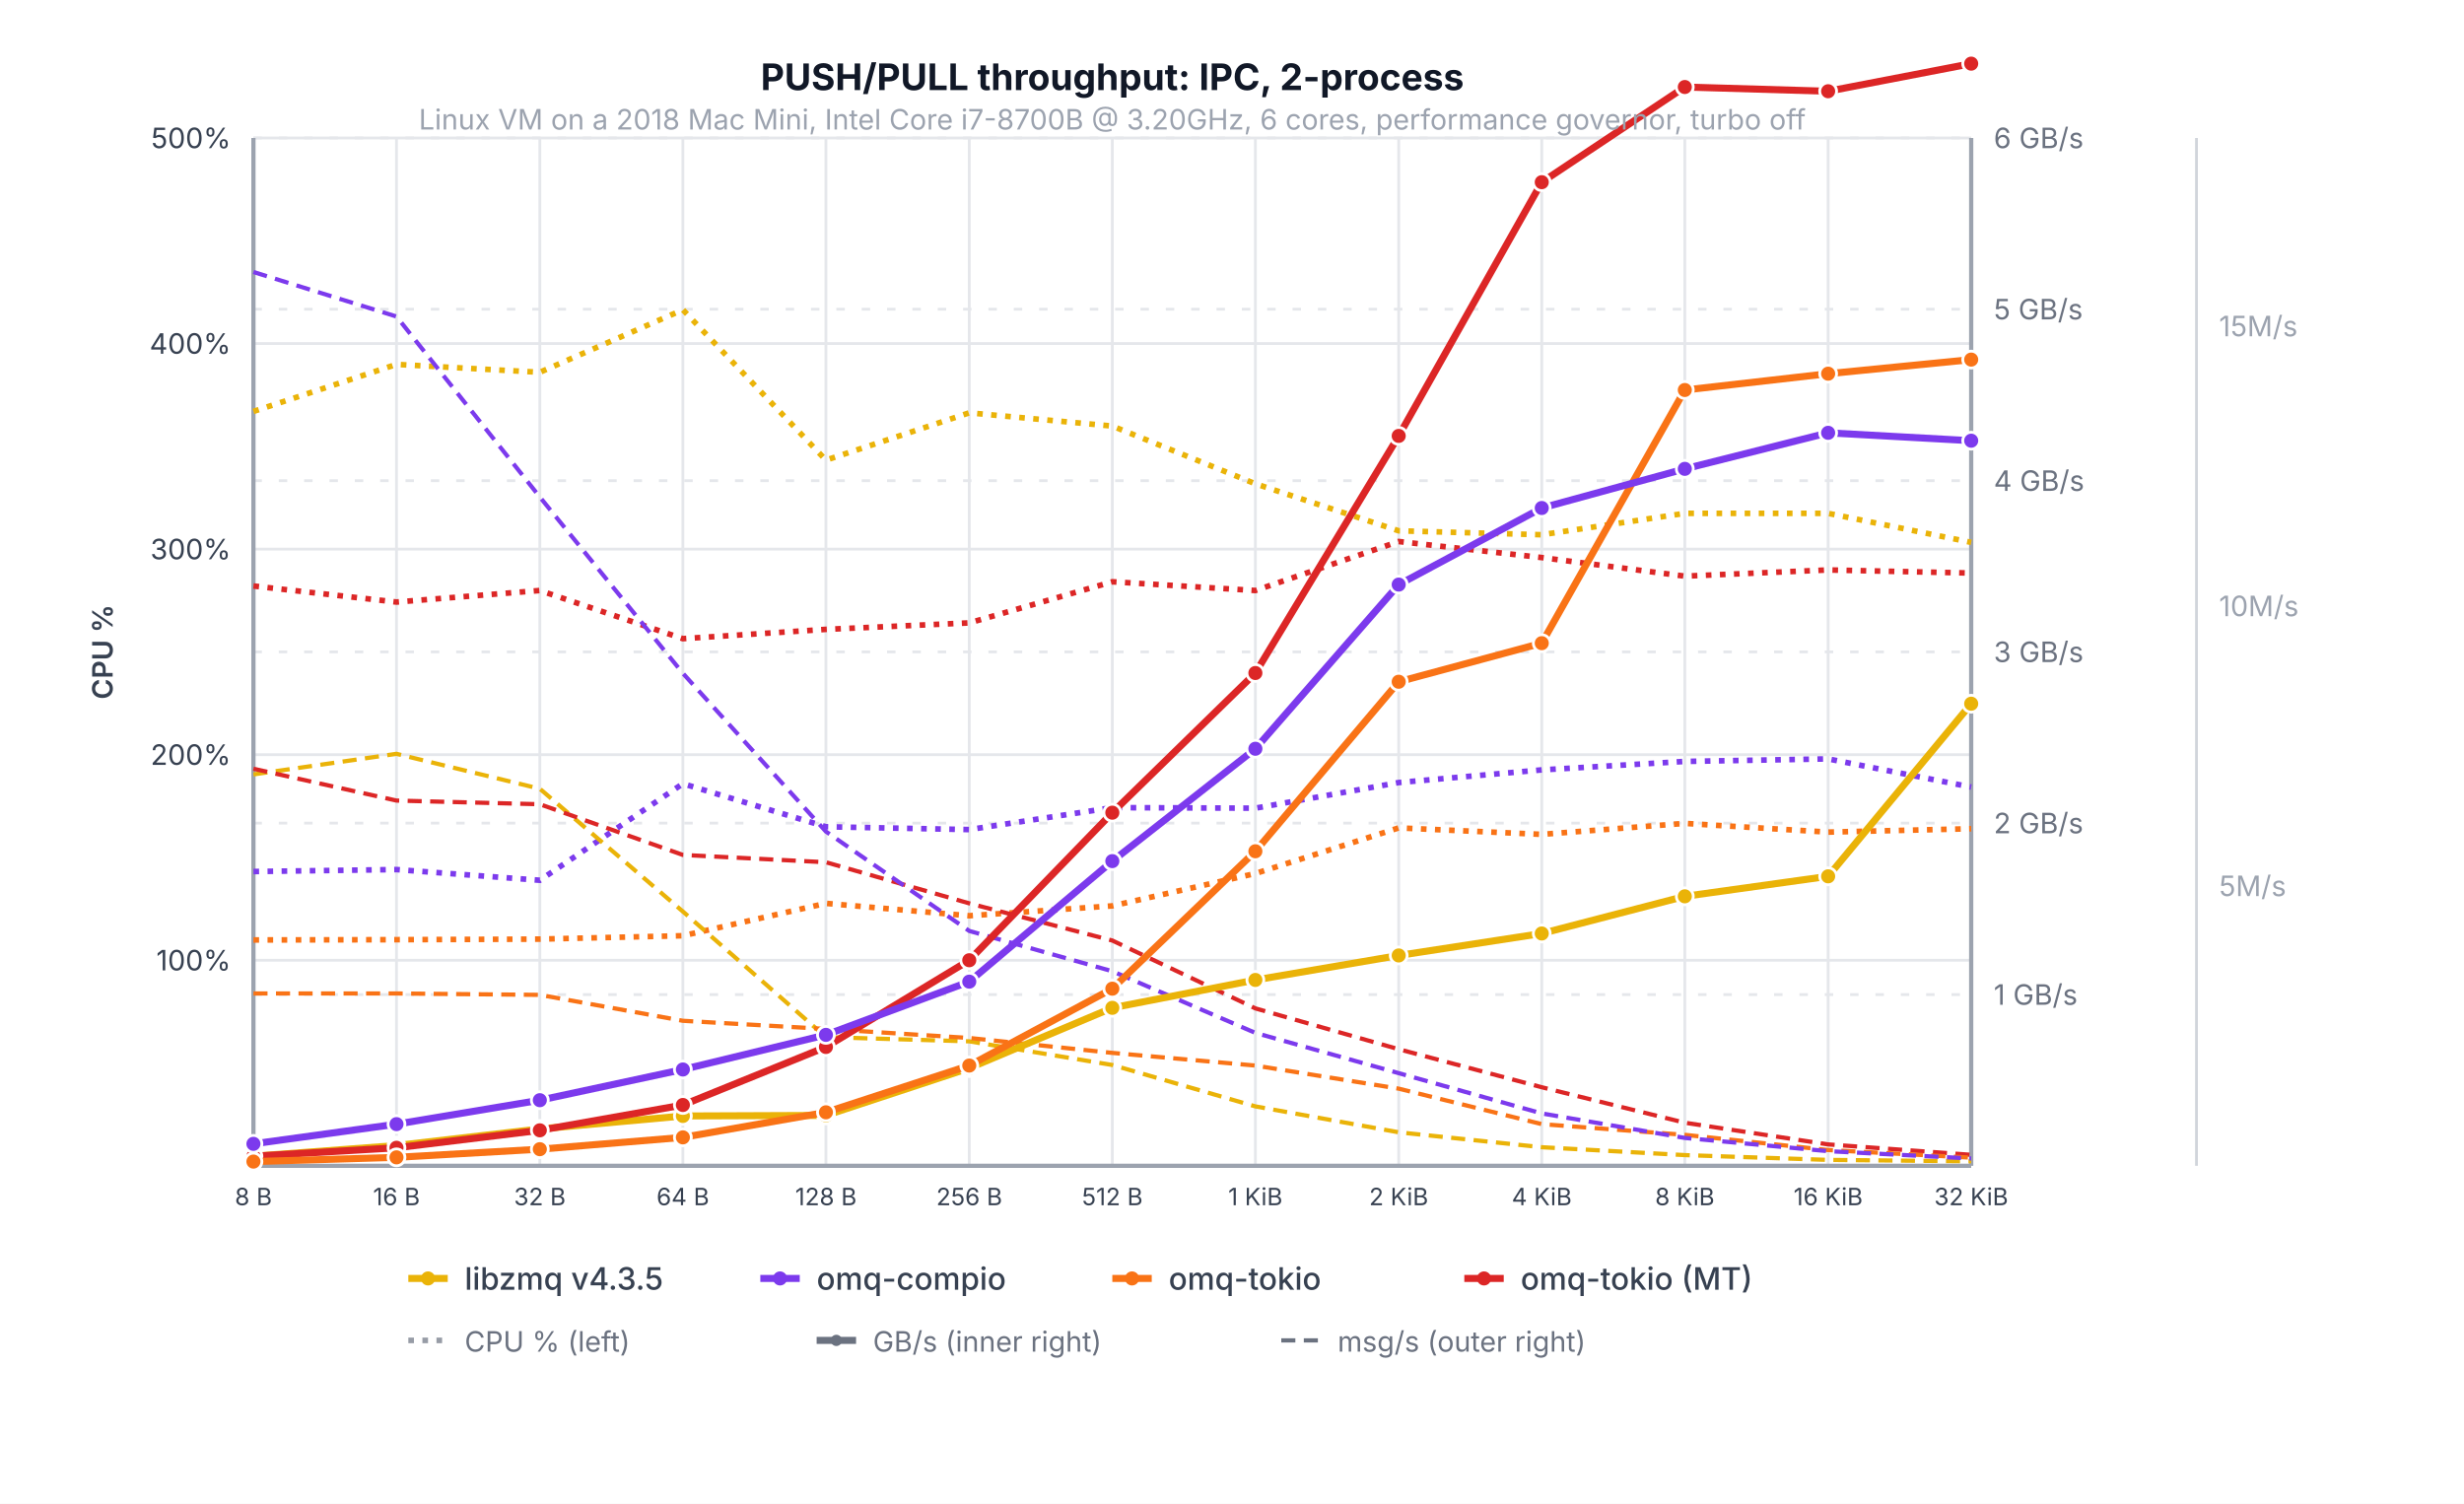
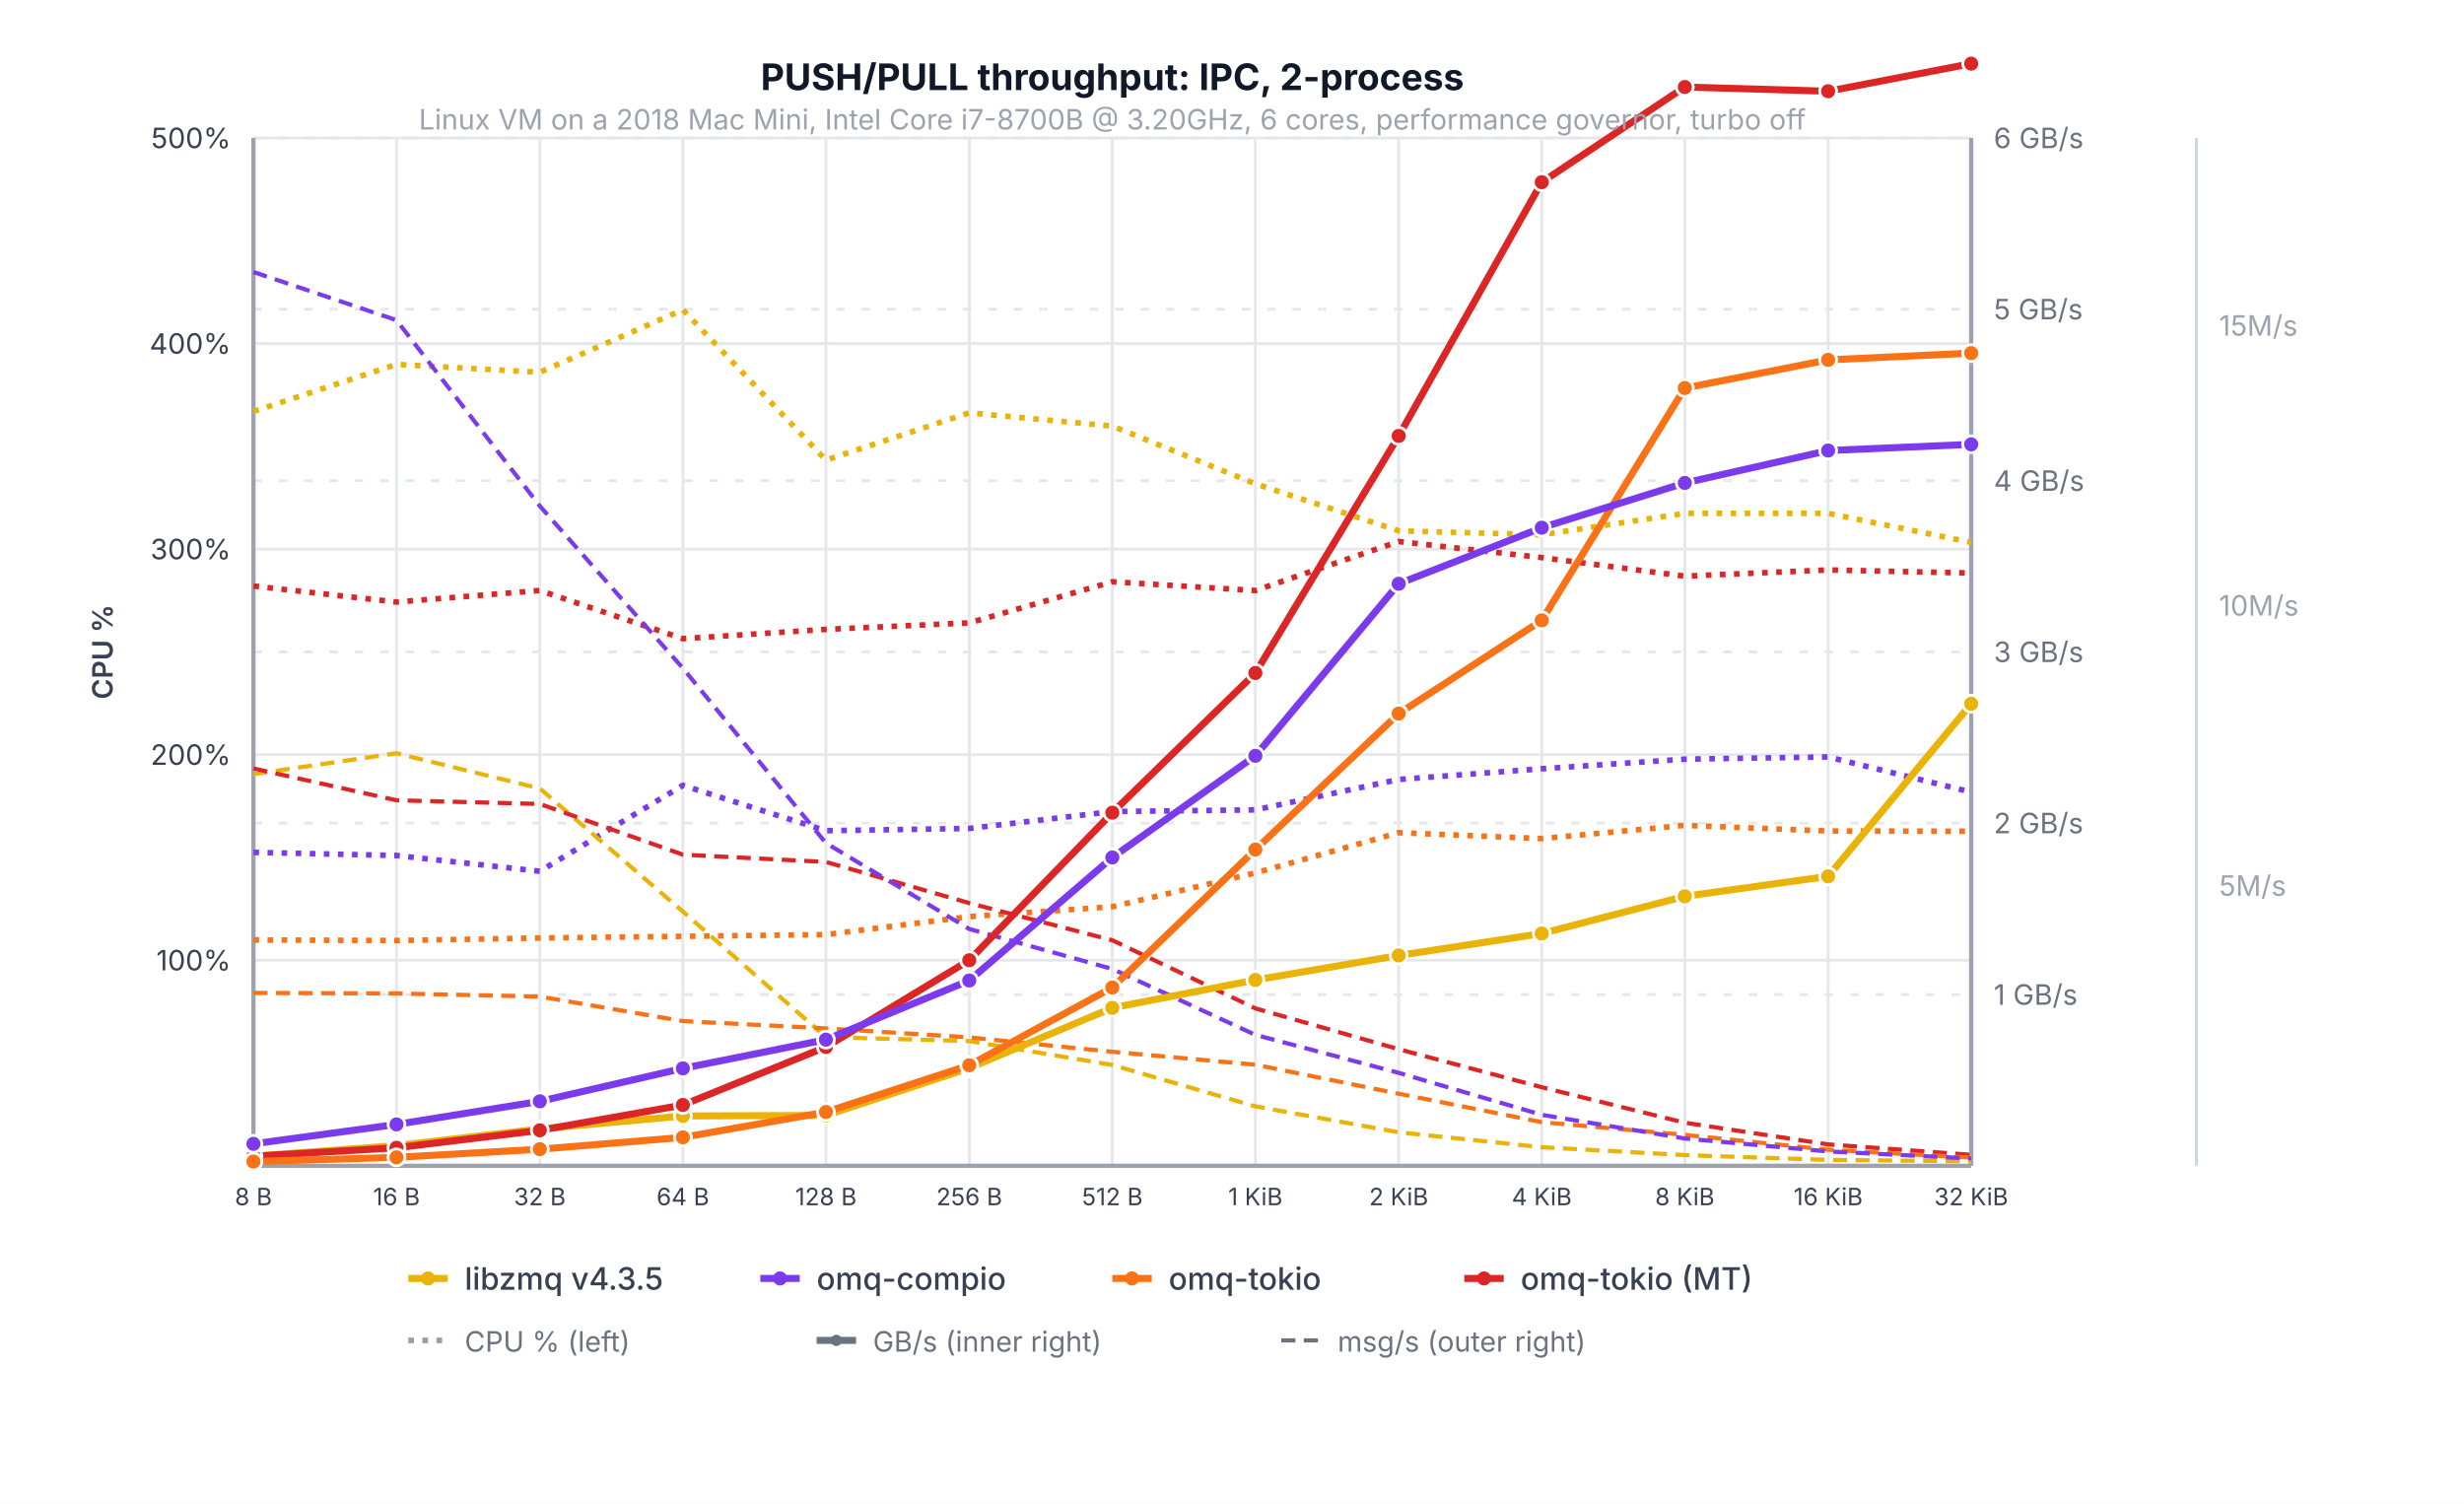
<svg xmlns="http://www.w3.org/2000/svg" viewBox="0 0 875 534" font-family="system-ui, -apple-system, sans-serif">
  <rect width="875" height="534" fill="white" />
  <text x="395.0" y="32.0" text-anchor="middle" fill="#111827" font-size="13" font-weight="700">PUSH/PULL throughput: IPC, 2-process</text>
  <line x1="90.0" y1="341.0" x2="700.0" y2="341.0" stroke="#e5e7eb" stroke-width="1" />
  <text x="82.0" y="341.0" text-anchor="end" dominant-baseline="middle" fill="#374151" font-size="10">100%</text>
  <line x1="90.0" y1="268.0" x2="700.0" y2="268.0" stroke="#e5e7eb" stroke-width="1" />
  <text x="82.0" y="268.0" text-anchor="end" dominant-baseline="middle" fill="#374151" font-size="10">200%</text>
  <line x1="90.0" y1="195.0" x2="700.0" y2="195.0" stroke="#e5e7eb" stroke-width="1" />
  <text x="82.0" y="195.0" text-anchor="end" dominant-baseline="middle" fill="#374151" font-size="10">300%</text>
  <line x1="90.0" y1="122.0" x2="700.0" y2="122.0" stroke="#e5e7eb" stroke-width="1" />
  <text x="82.0" y="122.0" text-anchor="end" dominant-baseline="middle" fill="#374151" font-size="10">400%</text>
  <line x1="90.0" y1="49.0" x2="700.0" y2="49.0" stroke="#e5e7eb" stroke-width="1" />
  <text x="82.0" y="49.0" text-anchor="end" dominant-baseline="middle" fill="#374151" font-size="10">500%</text>
  <line x1="90.0" y1="353.2" x2="700.0" y2="353.2" stroke="#e5e7eb" stroke-width="1" stroke-dasharray="3,6" />
  <text x="708.0" y="353.2" text-anchor="start" dominant-baseline="middle" fill="#6b7280" font-size="10">1 GB/s</text>
  <line x1="90.0" y1="292.3" x2="700.0" y2="292.3" stroke="#e5e7eb" stroke-width="1" stroke-dasharray="3,6" />
  <text x="708.0" y="292.3" text-anchor="start" dominant-baseline="middle" fill="#6b7280" font-size="10">2 GB/s</text>
  <line x1="90.0" y1="231.5" x2="700.0" y2="231.5" stroke="#e5e7eb" stroke-width="1" stroke-dasharray="3,6" />
  <text x="708.0" y="231.5" text-anchor="start" dominant-baseline="middle" fill="#6b7280" font-size="10">3 GB/s</text>
  <line x1="90.0" y1="170.7" x2="700.0" y2="170.7" stroke="#e5e7eb" stroke-width="1" stroke-dasharray="3,6" />
  <text x="708.0" y="170.7" text-anchor="start" dominant-baseline="middle" fill="#6b7280" font-size="10">4 GB/s</text>
  <line x1="90.0" y1="109.8" x2="700.0" y2="109.8" stroke="#e5e7eb" stroke-width="1" stroke-dasharray="3,6" />
  <text x="708.0" y="109.8" text-anchor="start" dominant-baseline="middle" fill="#6b7280" font-size="10">5 GB/s</text>
  <line x1="90.0" y1="49.0" x2="700.0" y2="49.0" stroke="#e5e7eb" stroke-width="1" stroke-dasharray="3,6" />
  <text x="708.0" y="49.0" text-anchor="start" dominant-baseline="middle" fill="#6b7280" font-size="10">6 GB/s</text>
-   <text x="788.0" y="314.6" text-anchor="start" dominant-baseline="middle" fill="#9ca3af" font-size="10">5M/s</text>
-   <text x="788.0" y="215.2" text-anchor="start" dominant-baseline="middle" fill="#9ca3af" font-size="10">10M/s</text>
-   <text x="788.0" y="115.8" text-anchor="start" dominant-baseline="middle" fill="#9ca3af" font-size="10">15M/s</text>
+   <text x="788.0" y="314.5" text-anchor="start" dominant-baseline="middle" fill="#9ca3af" font-size="10">5M/s</text>
+   <text x="788.0" y="215.0" text-anchor="start" dominant-baseline="middle" fill="#9ca3af" font-size="10">10M/s</text>
+   <text x="788.0" y="115.6" text-anchor="start" dominant-baseline="middle" fill="#9ca3af" font-size="10">15M/s</text>
  <line x1="90.0" y1="49.0" x2="90.0" y2="414.0" stroke="#e5e7eb" stroke-width="1" />
  <line x1="140.8" y1="49.0" x2="140.8" y2="414.0" stroke="#e5e7eb" stroke-width="1" />
  <line x1="191.7" y1="49.0" x2="191.7" y2="414.0" stroke="#e5e7eb" stroke-width="1" />
  <line x1="242.5" y1="49.0" x2="242.5" y2="414.0" stroke="#e5e7eb" stroke-width="1" />
  <line x1="293.3" y1="49.0" x2="293.3" y2="414.0" stroke="#e5e7eb" stroke-width="1" />
  <line x1="344.2" y1="49.0" x2="344.2" y2="414.0" stroke="#e5e7eb" stroke-width="1" />
  <line x1="395.0" y1="49.0" x2="395.0" y2="414.0" stroke="#e5e7eb" stroke-width="1" />
  <line x1="445.8" y1="49.0" x2="445.8" y2="414.0" stroke="#e5e7eb" stroke-width="1" />
  <line x1="496.7" y1="49.0" x2="496.7" y2="414.0" stroke="#e5e7eb" stroke-width="1" />
  <line x1="547.5" y1="49.0" x2="547.5" y2="414.0" stroke="#e5e7eb" stroke-width="1" />
  <line x1="598.3" y1="49.0" x2="598.3" y2="414.0" stroke="#e5e7eb" stroke-width="1" />
  <line x1="649.2" y1="49.0" x2="649.2" y2="414.0" stroke="#e5e7eb" stroke-width="1" />
  <line x1="700.0" y1="49.0" x2="700.0" y2="414.0" stroke="#e5e7eb" stroke-width="1" />
  <line x1="90.0" y1="49.0" x2="90.0" y2="414.0" stroke="#9ca3af" stroke-width="1.5" />
  <line x1="700.0" y1="49.0" x2="700.0" y2="414.0" stroke="#9ca3af" stroke-width="1.5" />
  <line x1="90.0" y1="414.0" x2="700.0" y2="414.0" stroke="#9ca3af" stroke-width="1.5" />
  <line x1="780.0" y1="49.0" x2="780.0" y2="414.0" stroke="#d1d5db" stroke-width="1" />
  <text x="40.0" y="231.5" text-anchor="middle" fill="#374151" font-size="10" font-weight="600" transform="rotate(-90,40.0,231.5)">CPU %</text>
  <polyline points="90.0,146.1 140.8,129.4 191.7,132.2 242.5,110.0 293.3,163.4 344.2,146.6 395.0,151.3 445.8,171.8 496.7,188.5 547.5,189.9 598.3,182.3 649.2,182.3 700.0,192.6" fill="none" stroke="#eab308" stroke-width="2" stroke-dasharray="2,3" />
  <polyline points="90.0,208.1 140.8,213.8 191.7,209.7 242.5,226.8 293.3,223.5 344.2,221.2 395.0,206.6 445.8,209.7 496.7,192.3 547.5,198.0 598.3,204.6 649.2,202.4 700.0,203.5" fill="none" stroke="#dc2626" stroke-width="2" stroke-dasharray="2,3" />
-   <polyline points="90.0,333.8 140.8,333.7 191.7,333.5 242.5,332.3 293.3,320.8 344.2,325.2 395.0,321.7 445.8,310.2 496.7,294.0 547.5,296.3 598.3,292.4 649.2,295.5 700.0,294.3" fill="none" stroke="#f97316" stroke-width="2" stroke-dasharray="2,3" />
-   <polyline points="90.0,309.5 140.8,308.8 191.7,312.6 242.5,278.3 293.3,293.6 344.2,294.6 395.0,286.8 445.8,287.0 496.7,277.9 547.5,273.4 598.3,270.4 649.2,269.5 700.0,279.5" fill="none" stroke="#7c3aed" stroke-width="2" stroke-dasharray="2,3" />
-   <polyline points="90.0,275.0 140.8,267.7 191.7,280.1 242.5,323.7 293.3,368.3 344.2,369.8 395.0,378.2 445.8,392.9 496.7,402.1 547.5,407.4 598.3,410.2 649.2,411.9 700.0,412.4" fill="none" stroke="#eab308" stroke-width="1.5" stroke-dasharray="5,3" />
-   <polyline points="90.0,273.0 140.8,284.3 191.7,285.6 242.5,303.6 293.3,306.2 344.2,320.8 395.0,334.0 445.8,358.1 496.7,372.6 547.5,386.1 598.3,398.7 649.2,406.4 700.0,410.1" fill="none" stroke="#dc2626" stroke-width="1.5" stroke-dasharray="5,3" />
-   <polyline points="90.0,352.8 140.8,352.8 191.7,353.3 242.5,362.5 293.3,365.4 344.2,368.6 395.0,373.9 445.8,378.4 496.7,386.6 547.5,399.2 598.3,403.0 649.2,408.4 700.0,411.1" fill="none" stroke="#f97316" stroke-width="1.5" stroke-dasharray="5,3" />
-   <polyline points="90.0,96.6 140.8,112.4 191.7,176.5 242.5,239.1 293.3,295.3 344.2,330.6 395.0,344.9 445.8,366.8 496.7,381.1 547.5,395.4 598.3,404.1 649.2,408.8 700.0,411.4" fill="none" stroke="#7c3aed" stroke-width="1.5" stroke-dasharray="5,3" />
+   <polyline points="90.0,333.8 140.8,334.0 191.7,333.1 242.5,332.5 293.3,331.9 344.2,325.5 395.0,322.0 445.8,310.0 496.7,295.7 547.5,297.8 598.3,293.1 649.2,295.1 700.0,295.2" fill="none" stroke="#f97316" stroke-width="2" stroke-dasharray="2,3" />
+   <polyline points="90.0,302.7 140.8,303.8 191.7,309.4 242.5,278.9 293.3,295.0 344.2,294.2 395.0,288.2 445.8,287.6 496.7,276.8 547.5,273.0 598.3,269.6 649.2,268.8 700.0,281.3" fill="none" stroke="#7c3aed" stroke-width="2" stroke-dasharray="2,3" />
+   <polyline points="90.0,274.9 140.8,267.5 191.7,280.0 242.5,323.7 293.3,368.3 344.2,369.7 395.0,378.2 445.8,392.9 496.7,402.1 547.5,407.4 598.3,410.2 649.2,411.9 700.0,412.4" fill="none" stroke="#eab308" stroke-width="1.5" stroke-dasharray="5,3" />
+   <polyline points="90.0,272.9 140.8,284.2 191.7,285.5 242.5,303.5 293.3,306.1 344.2,320.7 395.0,333.9 445.8,358.1 496.7,372.6 547.5,386.1 598.3,398.7 649.2,406.4 700.0,410.1" fill="none" stroke="#dc2626" stroke-width="1.5" stroke-dasharray="5,3" />
+   <polyline points="90.0,352.6 140.8,352.8 191.7,353.9 242.5,362.6 293.3,365.2 344.2,368.4 395.0,373.5 445.8,378.1 496.7,388.4 547.5,398.5 598.3,403.0 649.2,408.3 700.0,411.1" fill="none" stroke="#f97316" stroke-width="1.5" stroke-dasharray="5,3" />
+   <polyline points="90.0,96.6 140.8,113.7 191.7,179.7 242.5,237.3 293.3,299.4 344.2,329.9 395.0,344.1 445.8,367.5 496.7,381.0 547.5,395.9 598.3,404.3 649.2,408.9 700.0,411.4" fill="none" stroke="#7c3aed" stroke-width="1.5" stroke-dasharray="5,3" />
  <polyline points="90.0,410.6 140.8,406.8 191.7,400.9 242.5,396.3 293.3,396.1 344.2,379.3 395.0,357.9 445.8,348.0 496.7,339.3 547.5,331.5 598.3,318.3 649.2,311.2 700.0,249.9" fill="none" stroke="#eab308" stroke-width="2.5" stroke-linecap="round" stroke-linejoin="round" />
  <circle cx="90.0" cy="410.6" r="3" fill="#eab308" stroke="white" stroke-width="1" />
  <circle cx="140.8" cy="406.8" r="3" fill="#eab308" stroke="white" stroke-width="1" />
  <circle cx="191.7" cy="400.9" r="3" fill="#eab308" stroke="white" stroke-width="1" />
  <circle cx="242.5" cy="396.3" r="3" fill="#eab308" stroke="white" stroke-width="1" />
  <circle cx="293.3" cy="396.1" r="3" fill="#eab308" stroke="white" stroke-width="1" />
  <circle cx="344.2" cy="379.3" r="3" fill="#eab308" stroke="white" stroke-width="1" />
  <circle cx="395.0" cy="357.9" r="3" fill="#eab308" stroke="white" stroke-width="1" />
  <circle cx="445.8" cy="348.0" r="3" fill="#eab308" stroke="white" stroke-width="1" />
  <circle cx="496.7" cy="339.3" r="3" fill="#eab308" stroke="white" stroke-width="1" />
  <circle cx="547.5" cy="331.5" r="3" fill="#eab308" stroke="white" stroke-width="1" />
  <circle cx="598.3" cy="318.3" r="3" fill="#eab308" stroke="white" stroke-width="1" />
  <circle cx="649.2" cy="311.2" r="3" fill="#eab308" stroke="white" stroke-width="1" />
  <circle cx="700.0" cy="249.9" r="3" fill="#eab308" stroke="white" stroke-width="1" />
  <polyline points="90.0,410.6 140.8,407.6 191.7,401.4 242.5,392.4 293.3,371.8 344.2,341.0 395.0,288.6 445.8,239.0 496.7,154.8 547.5,64.7 598.3,30.9 649.2,32.4 700.0,22.6" fill="none" stroke="#dc2626" stroke-width="2.5" stroke-linecap="round" stroke-linejoin="round" />
  <circle cx="90.0" cy="410.6" r="3" fill="#dc2626" stroke="white" stroke-width="1" />
  <circle cx="140.8" cy="407.6" r="3" fill="#dc2626" stroke="white" stroke-width="1" />
  <circle cx="191.7" cy="401.4" r="3" fill="#dc2626" stroke="white" stroke-width="1" />
  <circle cx="242.5" cy="392.4" r="3" fill="#dc2626" stroke="white" stroke-width="1" />
  <circle cx="293.3" cy="371.8" r="3" fill="#dc2626" stroke="white" stroke-width="1" />
  <circle cx="344.2" cy="341.0" r="3" fill="#dc2626" stroke="white" stroke-width="1" />
  <circle cx="395.0" cy="288.6" r="3" fill="#dc2626" stroke="white" stroke-width="1" />
  <circle cx="445.8" cy="239.0" r="3" fill="#dc2626" stroke="white" stroke-width="1" />
  <circle cx="496.7" cy="154.8" r="3" fill="#dc2626" stroke="white" stroke-width="1" />
  <circle cx="547.5" cy="64.7" r="3" fill="#dc2626" stroke="white" stroke-width="1" />
  <circle cx="598.3" cy="30.9" r="3" fill="#dc2626" stroke="white" stroke-width="1" />
  <circle cx="649.2" cy="32.4" r="3" fill="#dc2626" stroke="white" stroke-width="1" />
  <circle cx="700.0" cy="22.6" r="3" fill="#dc2626" stroke="white" stroke-width="1" />
-   <polyline points="90.0,412.5 140.8,411.0 191.7,408.1 242.5,403.9 293.3,395.0 344.2,378.4 395.0,351.1 445.8,302.3 496.7,242.1 547.5,228.4 598.3,138.5 649.2,132.7 700.0,127.7" fill="none" stroke="#f97316" stroke-width="2.5" stroke-linecap="round" stroke-linejoin="round" />
+   <polyline points="90.0,412.5 140.8,411.0 191.7,408.1 242.5,403.9 293.3,394.9 344.2,378.3 395.0,350.7 445.8,301.7 496.7,253.4 547.5,220.3 598.3,137.8 649.2,127.8 700.0,125.4" fill="none" stroke="#f97316" stroke-width="2.5" stroke-linecap="round" stroke-linejoin="round" />
  <circle cx="90.0" cy="412.5" r="3" fill="#f97316" stroke="white" stroke-width="1" />
  <circle cx="140.8" cy="411.0" r="3" fill="#f97316" stroke="white" stroke-width="1" />
  <circle cx="191.7" cy="408.1" r="3" fill="#f97316" stroke="white" stroke-width="1" />
  <circle cx="242.5" cy="403.9" r="3" fill="#f97316" stroke="white" stroke-width="1" />
-   <circle cx="293.3" cy="395.0" r="3" fill="#f97316" stroke="white" stroke-width="1" />
-   <circle cx="344.2" cy="378.4" r="3" fill="#f97316" stroke="white" stroke-width="1" />
-   <circle cx="395.0" cy="351.1" r="3" fill="#f97316" stroke="white" stroke-width="1" />
-   <circle cx="445.8" cy="302.3" r="3" fill="#f97316" stroke="white" stroke-width="1" />
-   <circle cx="496.7" cy="242.1" r="3" fill="#f97316" stroke="white" stroke-width="1" />
-   <circle cx="547.5" cy="228.4" r="3" fill="#f97316" stroke="white" stroke-width="1" />
-   <circle cx="598.3" cy="138.5" r="3" fill="#f97316" stroke="white" stroke-width="1" />
-   <circle cx="649.2" cy="132.7" r="3" fill="#f97316" stroke="white" stroke-width="1" />
-   <circle cx="700.0" cy="127.7" r="3" fill="#f97316" stroke="white" stroke-width="1" />
-   <polyline points="90.0,406.2 140.8,399.2 191.7,390.7 242.5,379.8 293.3,367.5 344.2,348.6 395.0,305.8 445.8,265.9 496.7,207.6 547.5,180.4 598.3,166.5 649.2,153.7 700.0,156.5" fill="none" stroke="#7c3aed" stroke-width="2.5" stroke-linecap="round" stroke-linejoin="round" />
+   <circle cx="293.3" cy="394.9" r="3" fill="#f97316" stroke="white" stroke-width="1" />
+   <circle cx="344.2" cy="378.3" r="3" fill="#f97316" stroke="white" stroke-width="1" />
+   <circle cx="395.0" cy="350.7" r="3" fill="#f97316" stroke="white" stroke-width="1" />
+   <circle cx="445.8" cy="301.7" r="3" fill="#f97316" stroke="white" stroke-width="1" />
+   <circle cx="496.7" cy="253.4" r="3" fill="#f97316" stroke="white" stroke-width="1" />
+   <circle cx="547.5" cy="220.3" r="3" fill="#f97316" stroke="white" stroke-width="1" />
+   <circle cx="598.3" cy="137.8" r="3" fill="#f97316" stroke="white" stroke-width="1" />
+   <circle cx="649.2" cy="127.8" r="3" fill="#f97316" stroke="white" stroke-width="1" />
+   <circle cx="700.0" cy="125.4" r="3" fill="#f97316" stroke="white" stroke-width="1" />
+   <polyline points="90.0,406.2 140.8,399.3 191.7,391.1 242.5,379.4 293.3,369.2 344.2,348.2 395.0,304.5 445.8,268.4 496.7,207.3 547.5,187.4 598.3,171.5 649.2,160.0 700.0,157.8" fill="none" stroke="#7c3aed" stroke-width="2.5" stroke-linecap="round" stroke-linejoin="round" />
  <circle cx="90.0" cy="406.2" r="3" fill="#7c3aed" stroke="white" stroke-width="1" />
-   <circle cx="140.8" cy="399.2" r="3" fill="#7c3aed" stroke="white" stroke-width="1" />
-   <circle cx="191.7" cy="390.7" r="3" fill="#7c3aed" stroke="white" stroke-width="1" />
-   <circle cx="242.5" cy="379.8" r="3" fill="#7c3aed" stroke="white" stroke-width="1" />
-   <circle cx="293.3" cy="367.5" r="3" fill="#7c3aed" stroke="white" stroke-width="1" />
-   <circle cx="344.2" cy="348.6" r="3" fill="#7c3aed" stroke="white" stroke-width="1" />
-   <circle cx="395.0" cy="305.8" r="3" fill="#7c3aed" stroke="white" stroke-width="1" />
-   <circle cx="445.8" cy="265.9" r="3" fill="#7c3aed" stroke="white" stroke-width="1" />
-   <circle cx="496.7" cy="207.6" r="3" fill="#7c3aed" stroke="white" stroke-width="1" />
-   <circle cx="547.5" cy="180.4" r="3" fill="#7c3aed" stroke="white" stroke-width="1" />
-   <circle cx="598.3" cy="166.5" r="3" fill="#7c3aed" stroke="white" stroke-width="1" />
-   <circle cx="649.2" cy="153.7" r="3" fill="#7c3aed" stroke="white" stroke-width="1" />
-   <circle cx="700.0" cy="156.5" r="3" fill="#7c3aed" stroke="white" stroke-width="1" />
+   <circle cx="140.8" cy="399.3" r="3" fill="#7c3aed" stroke="white" stroke-width="1" />
+   <circle cx="191.7" cy="391.1" r="3" fill="#7c3aed" stroke="white" stroke-width="1" />
+   <circle cx="242.5" cy="379.4" r="3" fill="#7c3aed" stroke="white" stroke-width="1" />
+   <circle cx="293.3" cy="369.2" r="3" fill="#7c3aed" stroke="white" stroke-width="1" />
+   <circle cx="344.2" cy="348.2" r="3" fill="#7c3aed" stroke="white" stroke-width="1" />
+   <circle cx="395.0" cy="304.5" r="3" fill="#7c3aed" stroke="white" stroke-width="1" />
+   <circle cx="445.8" cy="268.4" r="3" fill="#7c3aed" stroke="white" stroke-width="1" />
+   <circle cx="496.7" cy="207.3" r="3" fill="#7c3aed" stroke="white" stroke-width="1" />
+   <circle cx="547.5" cy="187.4" r="3" fill="#7c3aed" stroke="white" stroke-width="1" />
+   <circle cx="598.3" cy="171.5" r="3" fill="#7c3aed" stroke="white" stroke-width="1" />
+   <circle cx="649.2" cy="160.0" r="3" fill="#7c3aed" stroke="white" stroke-width="1" />
+   <circle cx="700.0" cy="157.8" r="3" fill="#7c3aed" stroke="white" stroke-width="1" />
  <text x="90.0" y="428.0" text-anchor="middle" fill="#374151" font-size="8.5">8 B</text>
  <text x="140.8" y="428.0" text-anchor="middle" fill="#374151" font-size="8.5">16 B</text>
  <text x="191.7" y="428.0" text-anchor="middle" fill="#374151" font-size="8.5">32 B</text>
  <text x="242.5" y="428.0" text-anchor="middle" fill="#374151" font-size="8.5">64 B</text>
  <text x="293.3" y="428.0" text-anchor="middle" fill="#374151" font-size="8.5">128 B</text>
  <text x="344.2" y="428.0" text-anchor="middle" fill="#374151" font-size="8.5">256 B</text>
  <text x="395.0" y="428.0" text-anchor="middle" fill="#374151" font-size="8.5">512 B</text>
  <text x="445.8" y="428.0" text-anchor="middle" fill="#374151" font-size="8.5">1 KiB</text>
  <text x="496.7" y="428.0" text-anchor="middle" fill="#374151" font-size="8.5">2 KiB</text>
  <text x="547.5" y="428.0" text-anchor="middle" fill="#374151" font-size="8.5">4 KiB</text>
  <text x="598.3" y="428.0" text-anchor="middle" fill="#374151" font-size="8.5">8 KiB</text>
  <text x="649.2" y="428.0" text-anchor="middle" fill="#374151" font-size="8.5">16 KiB</text>
  <text x="700.0" y="428.0" text-anchor="middle" fill="#374151" font-size="8.5">32 KiB</text>
  <text x="395.0" y="46" text-anchor="middle" fill="#9ca3af" font-size="10">Linux VM on a 2018 Mac Mini, Intel Core i7-8700B @ 3.20GHz, 6 cores, performance governor, turbo off</text>
  <line x1="145" y1="454" x2="159" y2="454" stroke="#eab308" stroke-width="2.5" />
  <circle cx="152" cy="454" r="2.5" fill="#eab308" />
  <text x="165" y="458" fill="#374151" font-size="11" font-weight="500">libzmq v4.3.5</text>
  <line x1="270" y1="454" x2="284" y2="454" stroke="#7c3aed" stroke-width="2.5" />
  <circle cx="277" cy="454" r="2.5" fill="#7c3aed" />
  <text x="290" y="458" fill="#374151" font-size="11" font-weight="500">omq-compio</text>
  <line x1="395" y1="454" x2="409" y2="454" stroke="#f97316" stroke-width="2.5" />
  <circle cx="402" cy="454" r="2.5" fill="#f97316" />
  <text x="415" y="458" fill="#374151" font-size="11" font-weight="500">omq-tokio</text>
  <line x1="520" y1="454" x2="534" y2="454" stroke="#dc2626" stroke-width="2.5" />
  <circle cx="527" cy="454" r="2.5" fill="#dc2626" />
  <text x="540" y="458" fill="#374151" font-size="11" font-weight="500">omq-tokio (MT)</text>
  <line x1="145" y1="476" x2="159" y2="476" stroke="#6b7280" stroke-width="2" stroke-dasharray="2,3" opacity="0.7" />
  <text x="165" y="480" fill="#6b7280" font-size="10">CPU % (left)</text>
  <line x1="290" y1="476" x2="304" y2="476" stroke="#6b7280" stroke-width="2.5" />
  <circle cx="297" cy="476" r="2" fill="#6b7280" />
  <text x="310" y="480" fill="#6b7280" font-size="10">GB/s (inner right)</text>
  <line x1="455" y1="476" x2="469" y2="476" stroke="#6b7280" stroke-width="1.5" stroke-dasharray="5,3" />
  <text x="475" y="480" fill="#6b7280" font-size="10">msg/s (outer right)</text>
</svg>
